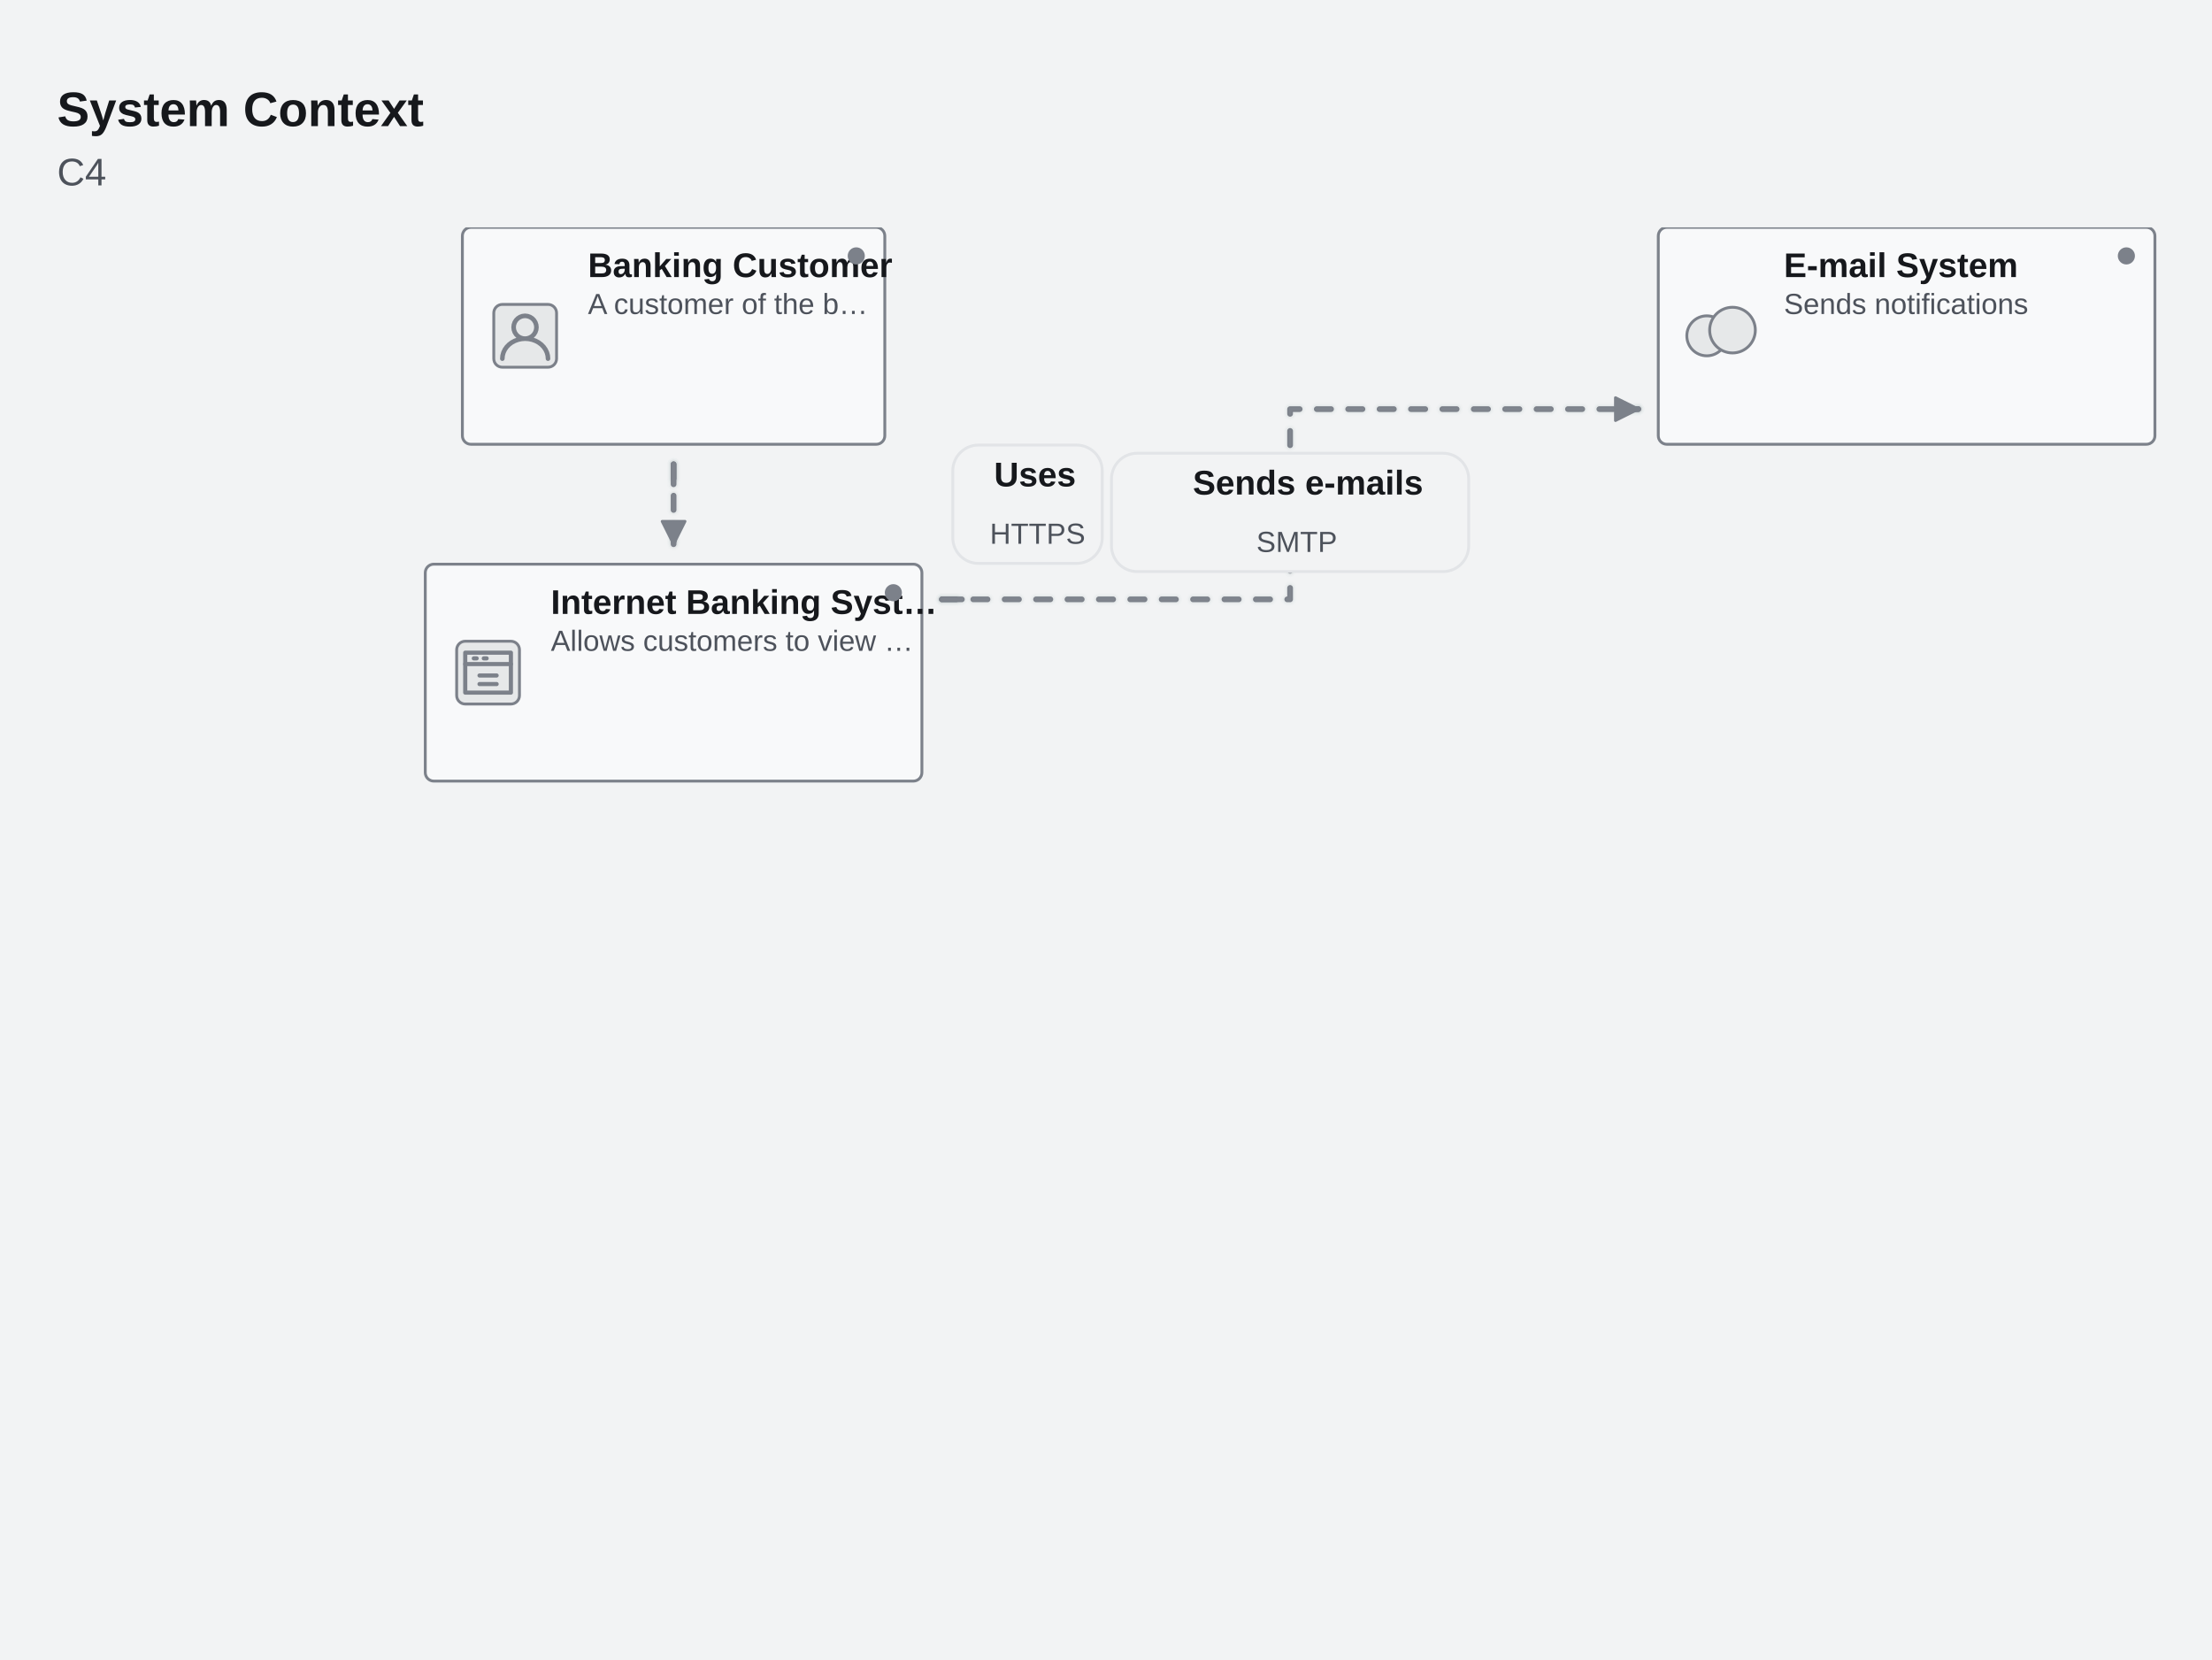
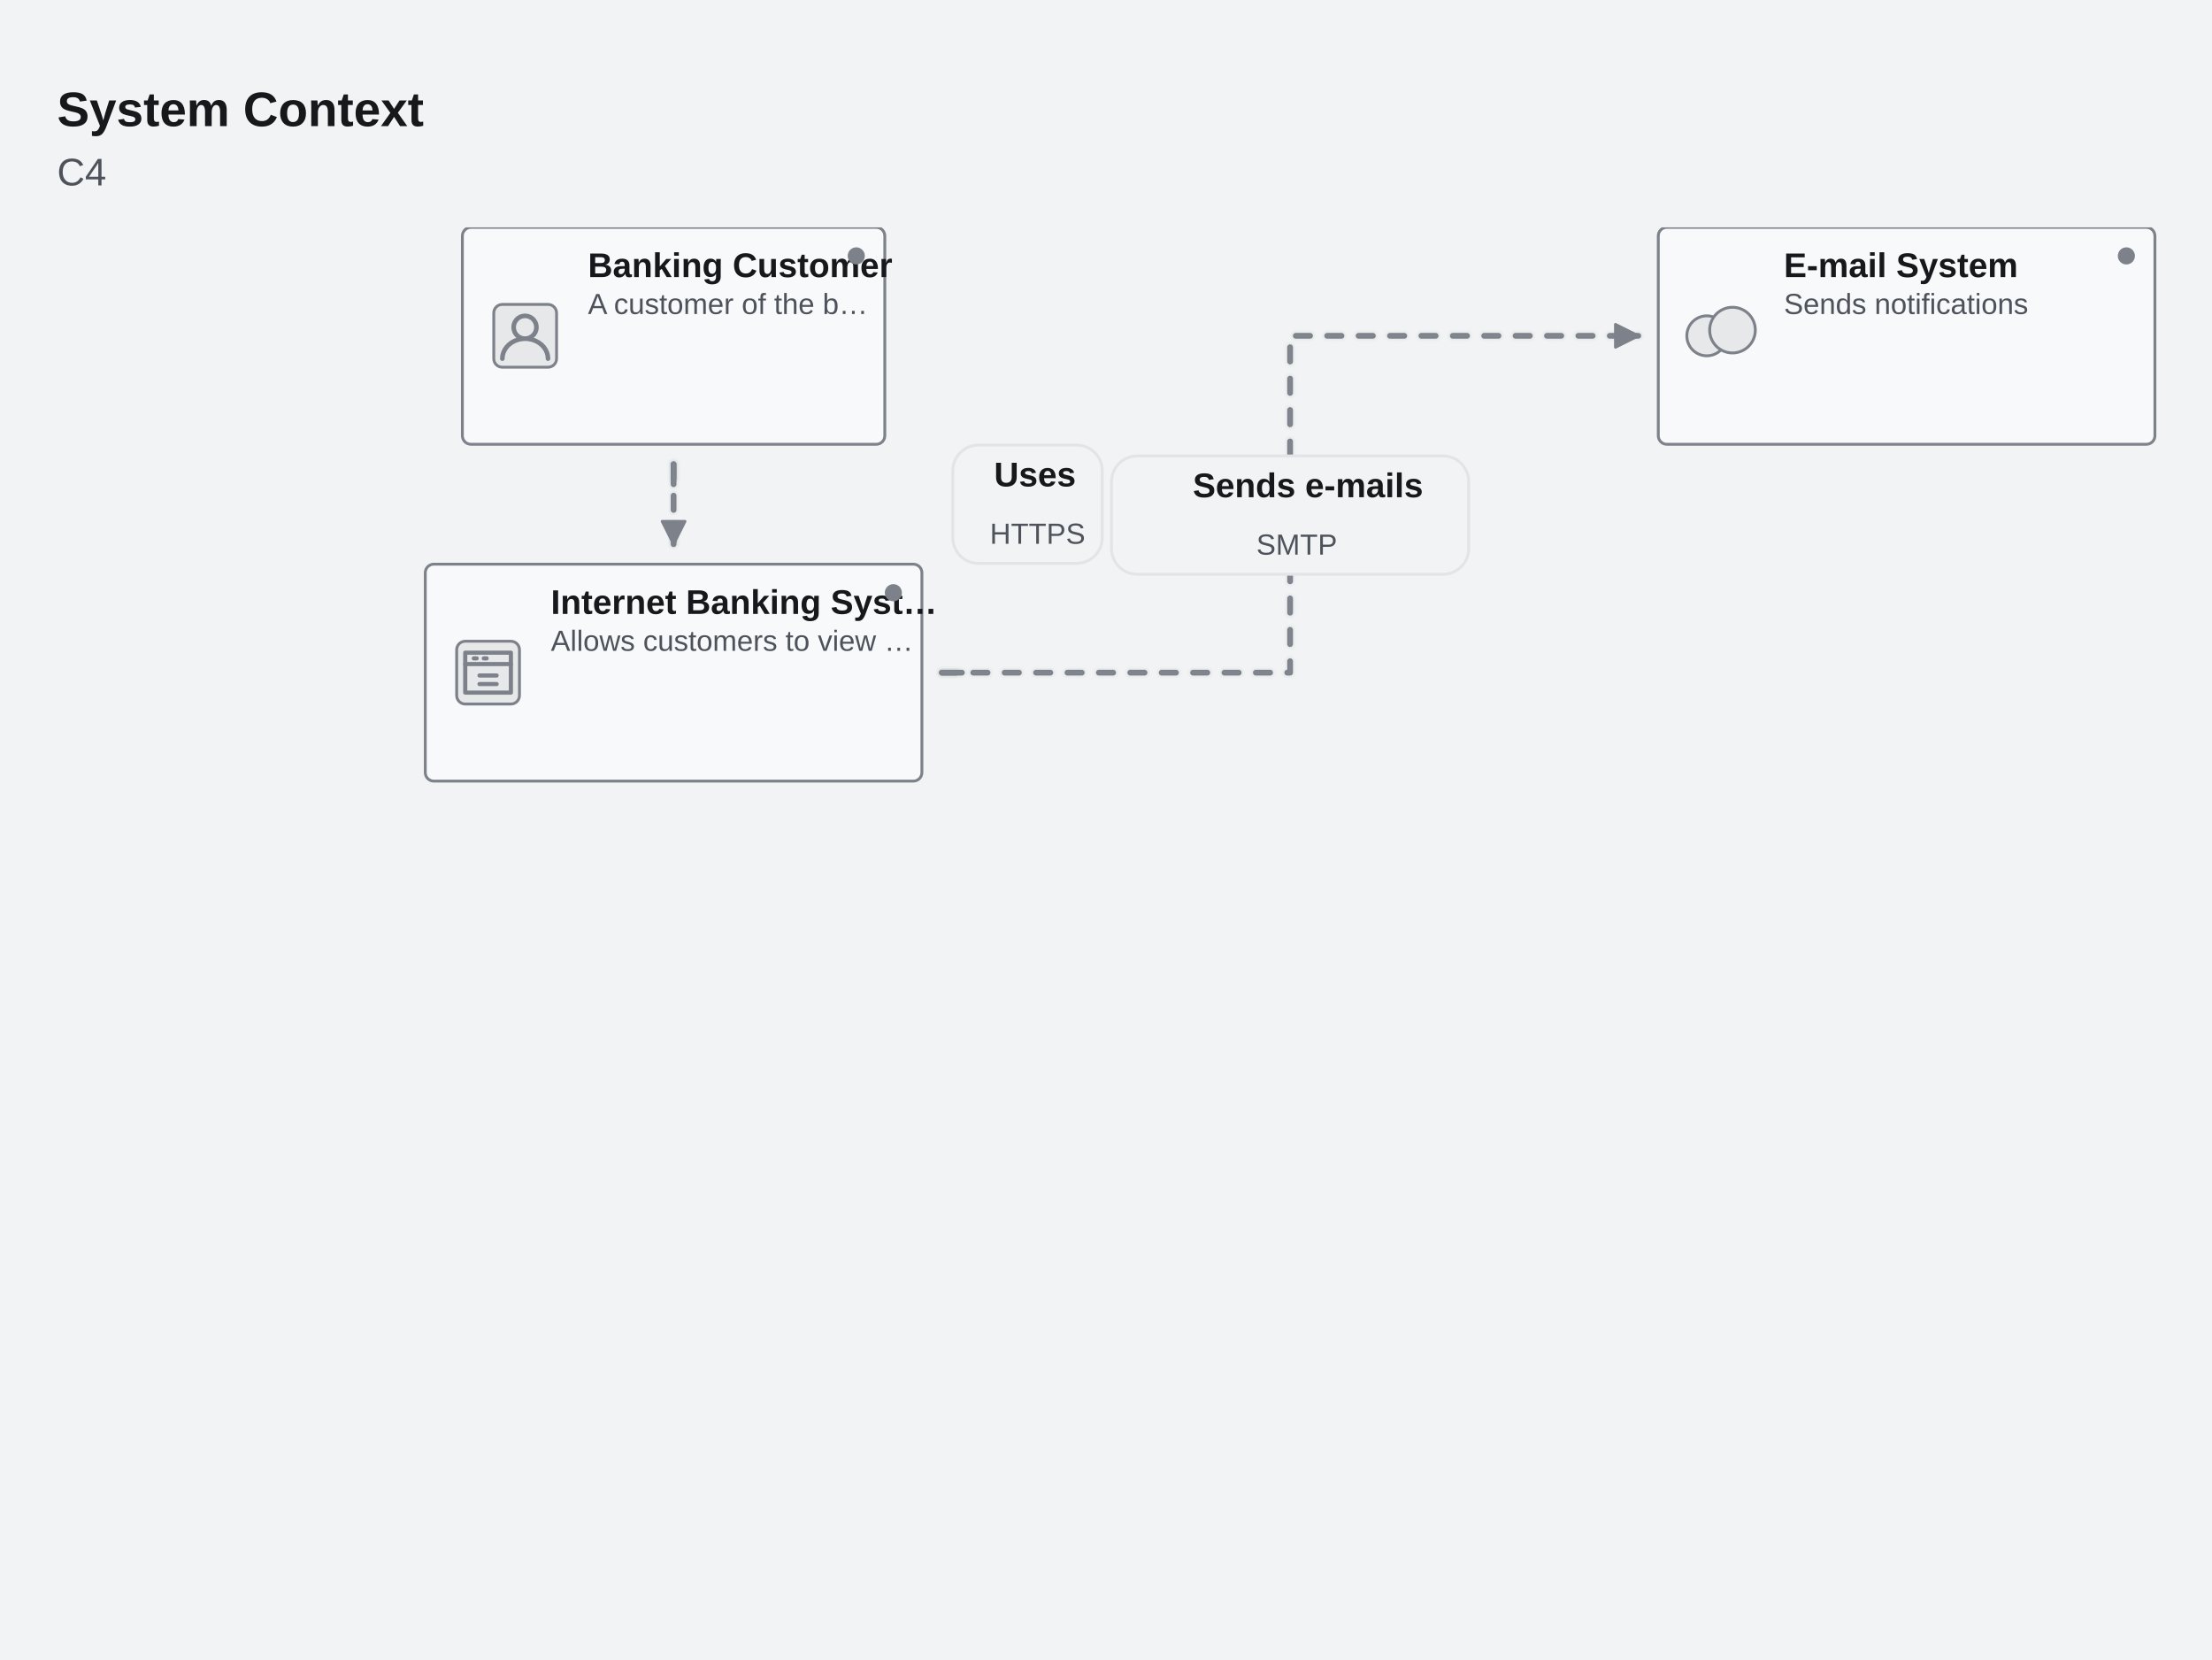
<svg xmlns="http://www.w3.org/2000/svg" width="775" height="581" viewBox="8 0 775 581.3" stroke-linecap="round" stroke-linejoin="round" style="max-width:100%;height:auto;display:block" role="img" aria-label="System Context" aria-labelledby="cfx-mm-c4-l-title" aria-describedby="cfx-mm-c4-l-description">
  <defs>
    <clipPath id="cfx-mm-c4-l-clip-1" clipPathUnits="userSpaceOnUse">
      <rect x="28" y="28" width="864" height="634" />
    </clipPath>
    <clipPath id="cfx-mm-c4-l-clip-10" clipPathUnits="userSpaceOnUse">
      <rect x="28" y="79.65" width="864" height="582.35" />
    </clipPath>
  </defs>
  <rect x="0" y="0" width="920" height="690" rx="0" data-cfx-role="background" fill="#F2F3F4" stroke="none" stroke-width="1" />
  <g clip-path="url(#cfx-mm-c4-l-clip-1)">
    <g data-cfx-role="frame-heading-source" data-cfx-authored-font-request="Calibri, Carlito, Segoe UI, Arial, system-ui, sans-serif|700|normal|17|">
      <g data-cfx-role="frame-heading">
        <text x="28" y="44.187" font-family="Calibri, Carlito, Segoe UI, Arial, system-ui, sans-serif" font-size="17" font-weight="700" font-style="normal" fill="#16181C" xml:space="preserve" style="white-space:pre;font-language-override:normal;font-palette:normal">System Context</text>
      </g>
    </g>
    <g data-cfx-role="frame-heading-source" data-cfx-authored-font-request="Calibri, Carlito, Segoe UI, Arial, system-ui, sans-serif|400|normal|13.5|">
      <g data-cfx-role="frame-heading">
        <text x="28" y="64.954" font-family="Calibri, Carlito, Segoe UI, Arial, system-ui, sans-serif" font-size="13.5" font-weight="400" font-style="normal" fill="#4D525B" xml:space="preserve" style="white-space:pre;font-language-override:normal;font-palette:normal">C4</text>
      </g>
    </g>
  </g>
  <g id="cfx-mm-c4-l-node-9" data-cfx-source-id="mermaid-c4" data-cfx-role="topology" class="cfx-topology" data-canvas-surface-style="Plain" data-cfx-active-scenario="" data-cfx-map-background-style="Dots" data-cfx-projection="" data-cfx-scenario-count="0" data-cfx-scenario-ids="" data-cfx-scenarios="[]" data-cfx-viewport="" data-chart-id="mermaid-c4" data-fit-content-to-viewport="false" data-header-style="Standard" data-layout-direction="TopToBottom" data-layout-mode="DenseGrouped" data-node-surface-style="Card" data-visual-style="Default">
    <g clip-path="url(#cfx-mm-c4-l-clip-10)">
      <g id="cfx-mm-c4-l-node-11" data-cfx-source-id="mermaid-c4-edge-0" data-cfx-role="topology-edge" class="cfx-topology__edge cfx-mermaid-c4-rel" data-cfx-meta-mermaid-kind="rel" data-cfx-selected="false" data-cfx-status="Unknown" data-direction="Forward" data-edge-color="" data-edge-dash-pattern="" data-edge-emphasis="Normal" data-edge-id="mermaid-c4-edge-0" data-edge-kind="DataFlow" data-edge-label="Uses" data-edge-layout-inference="none" data-edge-line-style="Auto" data-edge-minimum-rank-span="1" data-edge-muted="false" data-edge-render-order="0" data-edge-routing-priority="0" data-edge-secondary-label="HTTPS" data-edge-tertiary-label="" data-label-offset-x="0" data-label-offset-y="0" data-route-candidate-count="1" data-route-corridor="default" data-route-curve="Orthogonal" data-route-end-x="244" data-route-end-y="190.65" data-route-fallback-reason="not-obstacle-aware" data-route-label-obstacle-hits="0" data-route-lane="0" data-route-obstacle-count="2" data-route-obstacle-hits="0" data-route-offset="0" data-route-overlap-score="0" data-route-segment-count="3" data-route-start-x="244" data-route-start-y="162.65" data-route-strategy="Orthogonal" data-scenario-ids="" data-scenario-step-indices="" data-source-group-id="" data-source-label="" data-source-marker="None" data-source-node-id="customer" data-source-port="Auto" data-source-port-id="" data-target-group-id="" data-target-label="" data-target-marker="Arrow" data-target-node-id="system" data-target-port="Auto" data-target-port-id="" data-waypoint-count="0">
        <path d="M 244 162.65 L 244 176.65 L 244 176.65 L 244 190.65" data-cfx-role="topology-edge-line-ambient-halo" fill="none" stroke="rgba(124,129,138,0.016)" stroke-width="4.4" stroke-dasharray="5 6" />
        <path d="M 244 162.65 L 244 176.65 L 244 176.65 L 244 190.65" data-cfx-role="topology-edge-line-halo" fill="none" stroke="rgba(124,129,138,0.055)" stroke-width="3.2" stroke-dasharray="5 6" />
        <path d="M 244 162.65 L 244 176.65 L 244 176.65 L 244 190.65" data-cfx-role="topology-edge-line" fill="none" stroke="#7C818A" stroke-width="2" stroke-dasharray="5 6" />
        <path d="M 244 162.65 L 244 176.65 L 244 176.65 L 244 190.65" data-cfx-role="topology-edge-line-highlight" fill="none" stroke="rgba(255,255,255,0.035)" stroke-width="1" stroke-dasharray="5 6" />
        <path d="M 244 162.65 L 244 169.65" data-cfx-role="topology-edge-endpoint-connector" fill="none" stroke="rgba(124,129,138,0.016)" stroke-width="4.4" />
        <path d="M 244 162.65 L 244 169.65" data-cfx-role="topology-edge-endpoint-connector" fill="none" stroke="rgba(124,129,138,0.055)" stroke-width="3.2" />
        <path d="M 244 162.65 L 244 169.65" data-cfx-role="topology-edge-endpoint-connector" fill="none" stroke="#7C818A" stroke-width="2" />
        <path d="M 244 162.65 L 244 169.65" data-cfx-role="topology-edge-endpoint-connector" fill="none" stroke="rgba(255,255,255,0.035)" stroke-width="1" />
        <path d="M 244 190.65 L 244 183.65" data-cfx-role="topology-edge-endpoint-connector" fill="none" stroke="rgba(124,129,138,0.016)" stroke-width="4.4" />
        <path d="M 244 190.65 L 244 183.65" data-cfx-role="topology-edge-endpoint-connector" fill="none" stroke="rgba(124,129,138,0.055)" stroke-width="3.2" />
        <path d="M 244 190.65 L 244 183.65" data-cfx-role="topology-edge-endpoint-connector" fill="none" stroke="#7C818A" stroke-width="2" />
        <path d="M 244 190.65 L 244 183.65" data-cfx-role="topology-edge-endpoint-connector" fill="none" stroke="rgba(255,255,255,0.035)" stroke-width="1" />
        <path d="M 244 190.65 L 248 182.65 L 240 182.65 Z" data-cfx-role="topology-marker" fill="#7C818A" stroke="#7C818A" stroke-width="1" fill-rule="evenodd" />
      </g>
-       <g id="cfx-mm-c4-l-node-26" data-cfx-source-id="mermaid-c4-edge-1" data-cfx-role="topology-edge" class="cfx-topology__edge cfx-mermaid-c4-rel" data-cfx-meta-mermaid-kind="rel" data-cfx-selected="false" data-cfx-status="Unknown" data-direction="Forward" data-edge-color="" data-edge-dash-pattern="" data-edge-emphasis="Normal" data-edge-id="mermaid-c4-edge-1" data-edge-kind="DataFlow" data-edge-label="Sends e-mails" data-edge-layout-inference="none" data-edge-line-style="Auto" data-edge-minimum-rank-span="1" data-edge-muted="false" data-edge-render-order="1" data-edge-routing-priority="0" data-edge-secondary-label="SMTP" data-edge-tertiary-label="" data-label-offset-x="0" data-label-offset-y="0" data-route-candidate-count="1" data-route-corridor="default" data-route-curve="Orthogonal" data-route-end-x="582" data-route-end-y="143.32592592592593" data-route-fallback-reason="not-obstacle-aware" data-route-label-obstacle-hits="0" data-route-lane="0" data-route-obstacle-count="2" data-route-obstacle-hits="0" data-route-offset="0" data-route-overlap-score="0" data-route-segment-count="3" data-route-start-x="338" data-route-start-y="209.97407407407408" data-route-strategy="Orthogonal" data-scenario-ids="" data-scenario-step-indices="" data-source-group-id="" data-source-label="" data-source-marker="None" data-source-node-id="system" data-source-port="Auto" data-source-port-id="" data-target-group-id="" data-target-label="" data-target-marker="Arrow" data-target-node-id="mail" data-target-port="Auto" data-target-port-id="" data-waypoint-count="0">
-         <path d="M 338 209.974 L 460 209.974 L 460 143.326 L 582 143.326" data-cfx-role="topology-edge-line-ambient-halo" fill="none" stroke="rgba(124,129,138,0.016)" stroke-width="4.4" stroke-dasharray="5 6" />
-         <path d="M 338 209.974 L 460 209.974 L 460 143.326 L 582 143.326" data-cfx-role="topology-edge-line-halo" fill="none" stroke="rgba(124,129,138,0.055)" stroke-width="3.2" stroke-dasharray="5 6" />
-         <path d="M 338 209.974 L 460 209.974 L 460 143.326 L 582 143.326" data-cfx-role="topology-edge-line" fill="none" stroke="#7C818A" stroke-width="2" stroke-dasharray="5 6" />
-         <path d="M 338 209.974 L 460 209.974 L 460 143.326 L 582 143.326" data-cfx-role="topology-edge-line-highlight" fill="none" stroke="rgba(255,255,255,0.035)" stroke-width="1" stroke-dasharray="5 6" />
-         <path d="M 338 209.974 L 345 209.974" data-cfx-role="topology-edge-endpoint-connector" fill="none" stroke="rgba(124,129,138,0.016)" stroke-width="4.4" />
-         <path d="M 338 209.974 L 345 209.974" data-cfx-role="topology-edge-endpoint-connector" fill="none" stroke="rgba(124,129,138,0.055)" stroke-width="3.2" />
-         <path d="M 338 209.974 L 345 209.974" data-cfx-role="topology-edge-endpoint-connector" fill="none" stroke="#7C818A" stroke-width="2" />
-         <path d="M 338 209.974 L 345 209.974" data-cfx-role="topology-edge-endpoint-connector" fill="none" stroke="rgba(255,255,255,0.035)" stroke-width="1" />
-         <path d="M 582 143.326 L 575 143.326" data-cfx-role="topology-edge-endpoint-connector" fill="none" stroke="rgba(124,129,138,0.016)" stroke-width="4.4" />
-         <path d="M 582 143.326 L 575 143.326" data-cfx-role="topology-edge-endpoint-connector" fill="none" stroke="rgba(124,129,138,0.055)" stroke-width="3.2" />
-         <path d="M 582 143.326 L 575 143.326" data-cfx-role="topology-edge-endpoint-connector" fill="none" stroke="#7C818A" stroke-width="2" />
-         <path d="M 582 143.326 L 575 143.326" data-cfx-role="topology-edge-endpoint-connector" fill="none" stroke="rgba(255,255,255,0.035)" stroke-width="1" />
-         <path d="M 582 143.326 L 574 139.326 L 574 147.326 Z" data-cfx-role="topology-marker" fill="#7C818A" stroke="#7C818A" stroke-width="1" fill-rule="evenodd" />
+       <g id="cfx-mm-c4-l-node-26" data-cfx-source-id="mermaid-c4-edge-1" data-cfx-role="topology-edge" class="cfx-topology__edge cfx-mermaid-c4-rel" data-cfx-meta-mermaid-kind="rel" data-cfx-selected="false" data-cfx-status="Unknown" data-direction="Forward" data-edge-color="" data-edge-dash-pattern="" data-edge-emphasis="Normal" data-edge-id="mermaid-c4-edge-1" data-edge-kind="DataFlow" data-edge-label="Sends e-mails" data-edge-layout-inference="none" data-edge-line-style="Auto" data-edge-minimum-rank-span="1" data-edge-muted="false" data-edge-render-order="1" data-edge-routing-priority="0" data-edge-secondary-label="SMTP" data-edge-tertiary-label="" data-label-offset-x="0" data-label-offset-y="0" data-route-candidate-count="1" data-route-corridor="default" data-route-curve="Orthogonal" data-route-end-x="582" data-route-end-y="117.65" data-route-fallback-reason="not-obstacle-aware" data-route-label-obstacle-hits="0" data-route-lane="0" data-route-obstacle-count="2" data-route-obstacle-hits="0" data-route-offset="0" data-route-overlap-score="0" data-route-segment-count="3" data-route-start-x="338" data-route-start-y="235.65" data-route-strategy="Orthogonal" data-scenario-ids="" data-scenario-step-indices="" data-source-group-id="" data-source-label="" data-source-marker="None" data-source-node-id="system" data-source-port="Auto" data-source-port-id="" data-target-group-id="" data-target-label="" data-target-marker="Arrow" data-target-node-id="mail" data-target-port="Auto" data-target-port-id="" data-waypoint-count="0">
+         <path d="M 338 235.65 L 460 235.65 L 460 117.65 L 582 117.65" data-cfx-role="topology-edge-line-ambient-halo" fill="none" stroke="rgba(124,129,138,0.016)" stroke-width="4.4" stroke-dasharray="5 6" />
+         <path d="M 338 235.65 L 460 235.65 L 460 117.65 L 582 117.65" data-cfx-role="topology-edge-line-halo" fill="none" stroke="rgba(124,129,138,0.055)" stroke-width="3.2" stroke-dasharray="5 6" />
+         <path d="M 338 235.65 L 460 235.65 L 460 117.65 L 582 117.65" data-cfx-role="topology-edge-line" fill="none" stroke="#7C818A" stroke-width="2" stroke-dasharray="5 6" />
+         <path d="M 338 235.65 L 460 235.65 L 460 117.65 L 582 117.65" data-cfx-role="topology-edge-line-highlight" fill="none" stroke="rgba(255,255,255,0.035)" stroke-width="1" stroke-dasharray="5 6" />
+         <path d="M 338 235.65 L 345 235.65" data-cfx-role="topology-edge-endpoint-connector" fill="none" stroke="rgba(124,129,138,0.016)" stroke-width="4.4" />
+         <path d="M 338 235.65 L 345 235.65" data-cfx-role="topology-edge-endpoint-connector" fill="none" stroke="rgba(124,129,138,0.055)" stroke-width="3.2" />
+         <path d="M 338 235.65 L 345 235.65" data-cfx-role="topology-edge-endpoint-connector" fill="none" stroke="#7C818A" stroke-width="2" />
+         <path d="M 338 235.65 L 345 235.65" data-cfx-role="topology-edge-endpoint-connector" fill="none" stroke="rgba(255,255,255,0.035)" stroke-width="1" />
+         <path d="M 582 117.65 L 575 117.65" data-cfx-role="topology-edge-endpoint-connector" fill="none" stroke="rgba(124,129,138,0.016)" stroke-width="4.4" />
+         <path d="M 582 117.65 L 575 117.65" data-cfx-role="topology-edge-endpoint-connector" fill="none" stroke="rgba(124,129,138,0.055)" stroke-width="3.2" />
+         <path d="M 582 117.65 L 575 117.65" data-cfx-role="topology-edge-endpoint-connector" fill="none" stroke="#7C818A" stroke-width="2" />
+         <path d="M 582 117.65 L 575 117.65" data-cfx-role="topology-edge-endpoint-connector" fill="none" stroke="rgba(255,255,255,0.035)" stroke-width="1" />
+         <path d="M 582 117.65 L 574 113.65 L 574 121.65 Z" data-cfx-role="topology-marker" fill="#7C818A" stroke="#7C818A" stroke-width="1" fill-rule="evenodd" />
      </g>
      <g id="cfx-mm-c4-l-node-41" data-cfx-source-id="mermaid-c4-edge-0-label" data-cfx-role="topology-edge-label" class="cfx-topology__edge-label" data-cfx-status="Unknown" data-edge-id="mermaid-c4-edge-0" data-edge-label-render-order="0" data-edge-render-order="0" data-label-anchor-node-id="" data-label-anchor-override="false" data-label-anchor-x="244" data-label-anchor-y="176.65" data-label-clearance="false" data-label-height="41.45454545454545" data-label-leader="false" data-label-line-count="2" data-label-width="52.36363636363636" data-label-x="368" data-label-y="176.65">
        <rect x="341.818" y="155.923" width="52.364" height="41.455" rx="9" data-cfx-role="topology-edge-label-surface" fill="#F2F3F4" stroke="#E2E4E7" stroke-width="1" />
        <g data-cfx-role="topology-edge-label-text">
          <text x="356.275" y="170.388" font-family="Calibri, Carlito, Segoe UI, Arial, system-ui, sans-serif" font-size="12" font-weight="600" font-style="normal" fill="#16181C" xml:space="preserve" style="white-space:pre;font-language-override:normal;font-palette:normal">Uses</text>
        </g>
        <g data-cfx-role="topology-edge-label-text">
          <text x="354.804" y="190.5" font-family="Calibri, Carlito, Segoe UI, Arial, system-ui, sans-serif" font-size="10.2" font-weight="400" font-style="normal" fill="#4D525B" xml:space="preserve" style="white-space:pre;font-language-override:normal;font-palette:normal">HTTPS</text>
        </g>
      </g>
-       <g id="cfx-mm-c4-l-node-46" data-cfx-source-id="mermaid-c4-edge-1-label" data-cfx-role="topology-edge-label" class="cfx-topology__edge-label" data-cfx-status="Unknown" data-edge-id="mermaid-c4-edge-1" data-edge-label-render-order="1" data-edge-render-order="1" data-label-anchor-node-id="" data-label-anchor-override="false" data-label-anchor-x="460" data-label-anchor-y="179.51560044893378" data-label-clearance="false" data-label-height="41.45454545454545" data-label-leader="false" data-label-line-count="2" data-label-width="125.14909090909089" data-label-x="460" data-label-y="179.51560044893378">
-         <rect x="397.425" y="158.788" width="125.149" height="41.455" rx="9" data-cfx-role="topology-edge-label-surface" fill="#F2F3F4" stroke="#E2E4E7" stroke-width="1" />
+       <g id="cfx-mm-c4-l-node-46" data-cfx-source-id="mermaid-c4-edge-1-label" data-cfx-role="topology-edge-label" class="cfx-topology__edge-label" data-cfx-status="Unknown" data-edge-id="mermaid-c4-edge-1" data-edge-label-render-order="1" data-edge-render-order="1" data-label-anchor-node-id="" data-label-anchor-override="false" data-label-anchor-x="460" data-label-anchor-y="180.4580808080808" data-label-clearance="false" data-label-height="41.45454545454545" data-label-leader="false" data-label-line-count="2" data-label-width="125.14909090909089" data-label-x="460" data-label-y="180.4580808080808">
+         <rect x="397.425" y="159.731" width="125.149" height="41.455" rx="9" data-cfx-role="topology-edge-label-surface" fill="#F2F3F4" stroke="#E2E4E7" stroke-width="1" />
        <g data-cfx-role="topology-edge-label-text">
-           <text x="425.913" y="173.254" font-family="Calibri, Carlito, Segoe UI, Arial, system-ui, sans-serif" font-size="12" font-weight="600" font-style="normal" fill="#16181C" xml:space="preserve" style="white-space:pre;font-language-override:normal;font-palette:normal">Sends e-mails</text>
+           <text x="425.913" y="174.196" font-family="Calibri, Carlito, Segoe UI, Arial, system-ui, sans-serif" font-size="12" font-weight="600" font-style="normal" fill="#16181C" xml:space="preserve" style="white-space:pre;font-language-override:normal;font-palette:normal">Sends e-mails</text>
        </g>
        <g data-cfx-role="topology-edge-label-text">
-           <text x="448.176" y="193.366" font-family="Calibri, Carlito, Segoe UI, Arial, system-ui, sans-serif" font-size="10.2" font-weight="400" font-style="normal" fill="#4D525B" xml:space="preserve" style="white-space:pre;font-language-override:normal;font-palette:normal">SMTP</text>
+           <text x="448.176" y="194.308" font-family="Calibri, Carlito, Segoe UI, Arial, system-ui, sans-serif" font-size="10.2" font-weight="400" font-style="normal" fill="#4D525B" xml:space="preserve" style="white-space:pre;font-language-override:normal;font-palette:normal">SMTP</text>
        </g>
      </g>
      <g id="cfx-mm-c4-l-node-51" data-cfx-source-id="customer" data-cfx-role="topology-node" class="cfx-topology__node cfx-mermaid-c4-element" data-cfx-meta-mermaid-description="A customer of the bank" data-cfx-meta-mermaid-kind="person" data-cfx-selected="false" data-cfx-status="Unknown" data-group-id="" data-group-label="" data-node-badge="" data-node-detail-count="0" data-node-display-mode="Card" data-node-icon-id="mermaid:c4-person" data-node-id="customer" data-node-kind="Person" data-node-label="Banking Customer" data-scenario-ids="" data-scenario-step-indices="">
        <rect x="170" y="79.65" width="148" height="76" rx="3" data-cfx-role="topology-node-surface" fill="#F8F9FA" stroke="#7C818A" stroke-width="1" />
        <rect x="181" y="106.65" width="22" height="22" rx="3" data-cfx-role="topology-icon-surface" fill="#E6E8E9" stroke="#7C818A" stroke-width="1" />
        <path d="M 192 110.65 L 192.885 110.761 L 193.724 111.065 L 194.475 111.547 L 195.099 112.184 L 195.568 112.943 L 195.856 113.787 L 195.95 114.675 L 195.845 115.561 L 195.546 116.401 L 195.068 117.155 L 194.436 117.784 L 193.679 118.257 L 192.837 118.55 L 191.95 118.65 L 191.063 118.55 L 190.221 118.257 L 189.464 117.784 L 188.832 117.155 L 188.354 116.401 L 188.055 115.561 L 187.95 114.675 L 188.044 113.787 L 188.332 112.943 L 188.801 112.184 L 189.425 111.547 L 190.176 111.065 L 191.015 110.761 L 191.9 110.65 M 184 125.65 L 184.098 124.555 L 184.392 123.487 L 184.872 122.472 L 185.528 121.536 L 186.343 120.7 L 187.298 119.987 L 188.368 119.413 L 189.528 118.993 L 190.749 118.736 L 192 118.65 L 193.251 118.736 L 194.472 118.993 L 195.632 119.413 L 196.702 119.987 L 197.657 120.7 L 198.472 121.536 L 199.128 122.472 L 199.608 123.487 L 199.902 124.555 L 200 125.65" data-cfx-role="topology-node-icon" fill="none" stroke="#7C818A" stroke-width="1.6" stroke-linejoin="miter" />
        <g id="cfx-mm-c4-l-node-55" data-cfx-source-id="customer-label" data-cfx-role="topology-node-label">
          <text x="214" y="97.076" font-family="Calibri, Carlito, Segoe UI, Arial, system-ui, sans-serif" font-size="12" font-weight="600" font-style="normal" fill="#16181C" xml:space="preserve" style="white-space:pre;font-language-override:normal;font-palette:normal">Banking Customer</text>
        </g>
        <g data-cfx-role="topology-node-subtitle">
          <text x="214" y="110.01" font-family="Calibri, Carlito, Segoe UI, Arial, system-ui, sans-serif" font-size="10.2" font-weight="400" font-style="normal" fill="#4D525B" xml:space="preserve" style="white-space:pre;font-language-override:normal;font-palette:normal">A customer of the b…</text>
        </g>
        <g id="cfx-mm-c4-l-node-57" data-cfx-source-id="customer-status" data-cfx-role="topology-node-status" data-node-id="customer">
          <ellipse cx="308" cy="89.65" rx="3" ry="3" data-cfx-role="topology-status" fill="#7C818A" stroke="none" stroke-width="1" />
        </g>
      </g>
      <g id="cfx-mm-c4-l-node-61" data-cfx-source-id="system" data-cfx-role="topology-node" class="cfx-topology__node cfx-mermaid-c4-element" data-cfx-meta-mermaid-description="Allows customers to view balances" data-cfx-meta-mermaid-kind="system" data-cfx-selected="false" data-cfx-status="Unknown" data-group-id="" data-group-label="" data-node-badge="" data-node-detail-count="0" data-node-display-mode="Card" data-node-icon-id="mermaid:c4-system" data-node-id="system" data-node-kind="Application" data-node-label="Internet Banking System" data-scenario-ids="" data-scenario-step-indices="">
        <rect x="157" y="197.65" width="174" height="76" rx="3" data-cfx-role="topology-node-surface" fill="#F8F9FA" stroke="#7C818A" stroke-width="1" />
        <rect x="168" y="224.65" width="22" height="22" rx="3" data-cfx-role="topology-icon-surface" fill="#E6E8E9" stroke="#7C818A" stroke-width="1" />
        <path d="M 171 228.65 L 187 228.65 L 187 242.65 L 171 242.65 Z" data-cfx-role="topology-node-icon" fill="none" stroke="#7C818A" stroke-width="1.45" />
        <path d="M 171 232.65 L 187 232.65 M 174 230.65 L 175 230.65 M 177.5 230.65 L 178.5 230.65 M 176 236.65 L 182 236.65 M 176 239.65 L 182 239.65" data-cfx-role="topology-node-icon" fill="none" stroke="#7C818A" stroke-width="1.45" />
        <g id="cfx-mm-c4-l-node-66" data-cfx-source-id="system-label" data-cfx-role="topology-node-label">
          <text x="201" y="215.076" font-family="Calibri, Carlito, Segoe UI, Arial, system-ui, sans-serif" font-size="12" font-weight="600" font-style="normal" fill="#16181C" xml:space="preserve" style="white-space:pre;font-language-override:normal;font-palette:normal">Internet Banking Syst…</text>
        </g>
        <g data-cfx-role="topology-node-subtitle">
          <text x="201" y="228.01" font-family="Calibri, Carlito, Segoe UI, Arial, system-ui, sans-serif" font-size="10.2" font-weight="400" font-style="normal" fill="#4D525B" xml:space="preserve" style="white-space:pre;font-language-override:normal;font-palette:normal">Allows customers to view …</text>
        </g>
        <g id="cfx-mm-c4-l-node-68" data-cfx-source-id="system-status" data-cfx-role="topology-node-status" data-node-id="system">
          <ellipse cx="321" cy="207.65" rx="3" ry="3" data-cfx-role="topology-status" fill="#7C818A" stroke="none" stroke-width="1" />
        </g>
      </g>
      <g id="cfx-mm-c4-l-node-72" data-cfx-source-id="mail" data-cfx-role="topology-node" class="cfx-topology__node cfx-mermaid-c4-element" data-cfx-meta-mermaid-description="Sends notifications" data-cfx-meta-mermaid-kind="system_external" data-cfx-selected="false" data-cfx-status="Unknown" data-group-id="" data-group-label="" data-node-badge="" data-node-detail-count="0" data-node-display-mode="Card" data-node-icon-id="mermaid:c4-system" data-node-id="mail" data-node-kind="Cloud" data-node-label="E-mail System" data-scenario-ids="" data-scenario-step-indices="">
        <rect x="589" y="79.65" width="174" height="76" rx="3" data-cfx-role="topology-node-surface" fill="#F8F9FA" stroke="#7C818A" stroke-width="1" />
        <ellipse cx="606" cy="117.65" rx="7" ry="7" data-cfx-role="topology-icon-surface" fill="#E6E8E9" stroke="#7C818A" stroke-width="1" />
        <ellipse cx="615" cy="115.65" rx="8" ry="8" data-cfx-role="topology-icon-surface" fill="#E6E8E9" stroke="#7C818A" stroke-width="1" />
        <g id="cfx-mm-c4-l-node-76" data-cfx-source-id="mail-label" data-cfx-role="topology-node-label">
          <text x="633" y="97.076" font-family="Calibri, Carlito, Segoe UI, Arial, system-ui, sans-serif" font-size="12" font-weight="600" font-style="normal" fill="#16181C" xml:space="preserve" style="white-space:pre;font-language-override:normal;font-palette:normal">E-mail System</text>
        </g>
        <g data-cfx-role="topology-node-subtitle">
          <text x="633" y="110.01" font-family="Calibri, Carlito, Segoe UI, Arial, system-ui, sans-serif" font-size="10.2" font-weight="400" font-style="normal" fill="#4D525B" xml:space="preserve" style="white-space:pre;font-language-override:normal;font-palette:normal">Sends notifications</text>
        </g>
        <g id="cfx-mm-c4-l-node-78" data-cfx-source-id="mail-status" data-cfx-role="topology-node-status" data-node-id="mail">
          <ellipse cx="753" cy="89.65" rx="3" ry="3" data-cfx-role="topology-status" fill="#7C818A" stroke="none" stroke-width="1" />
        </g>
      </g>
    </g>
  </g>
</svg>
